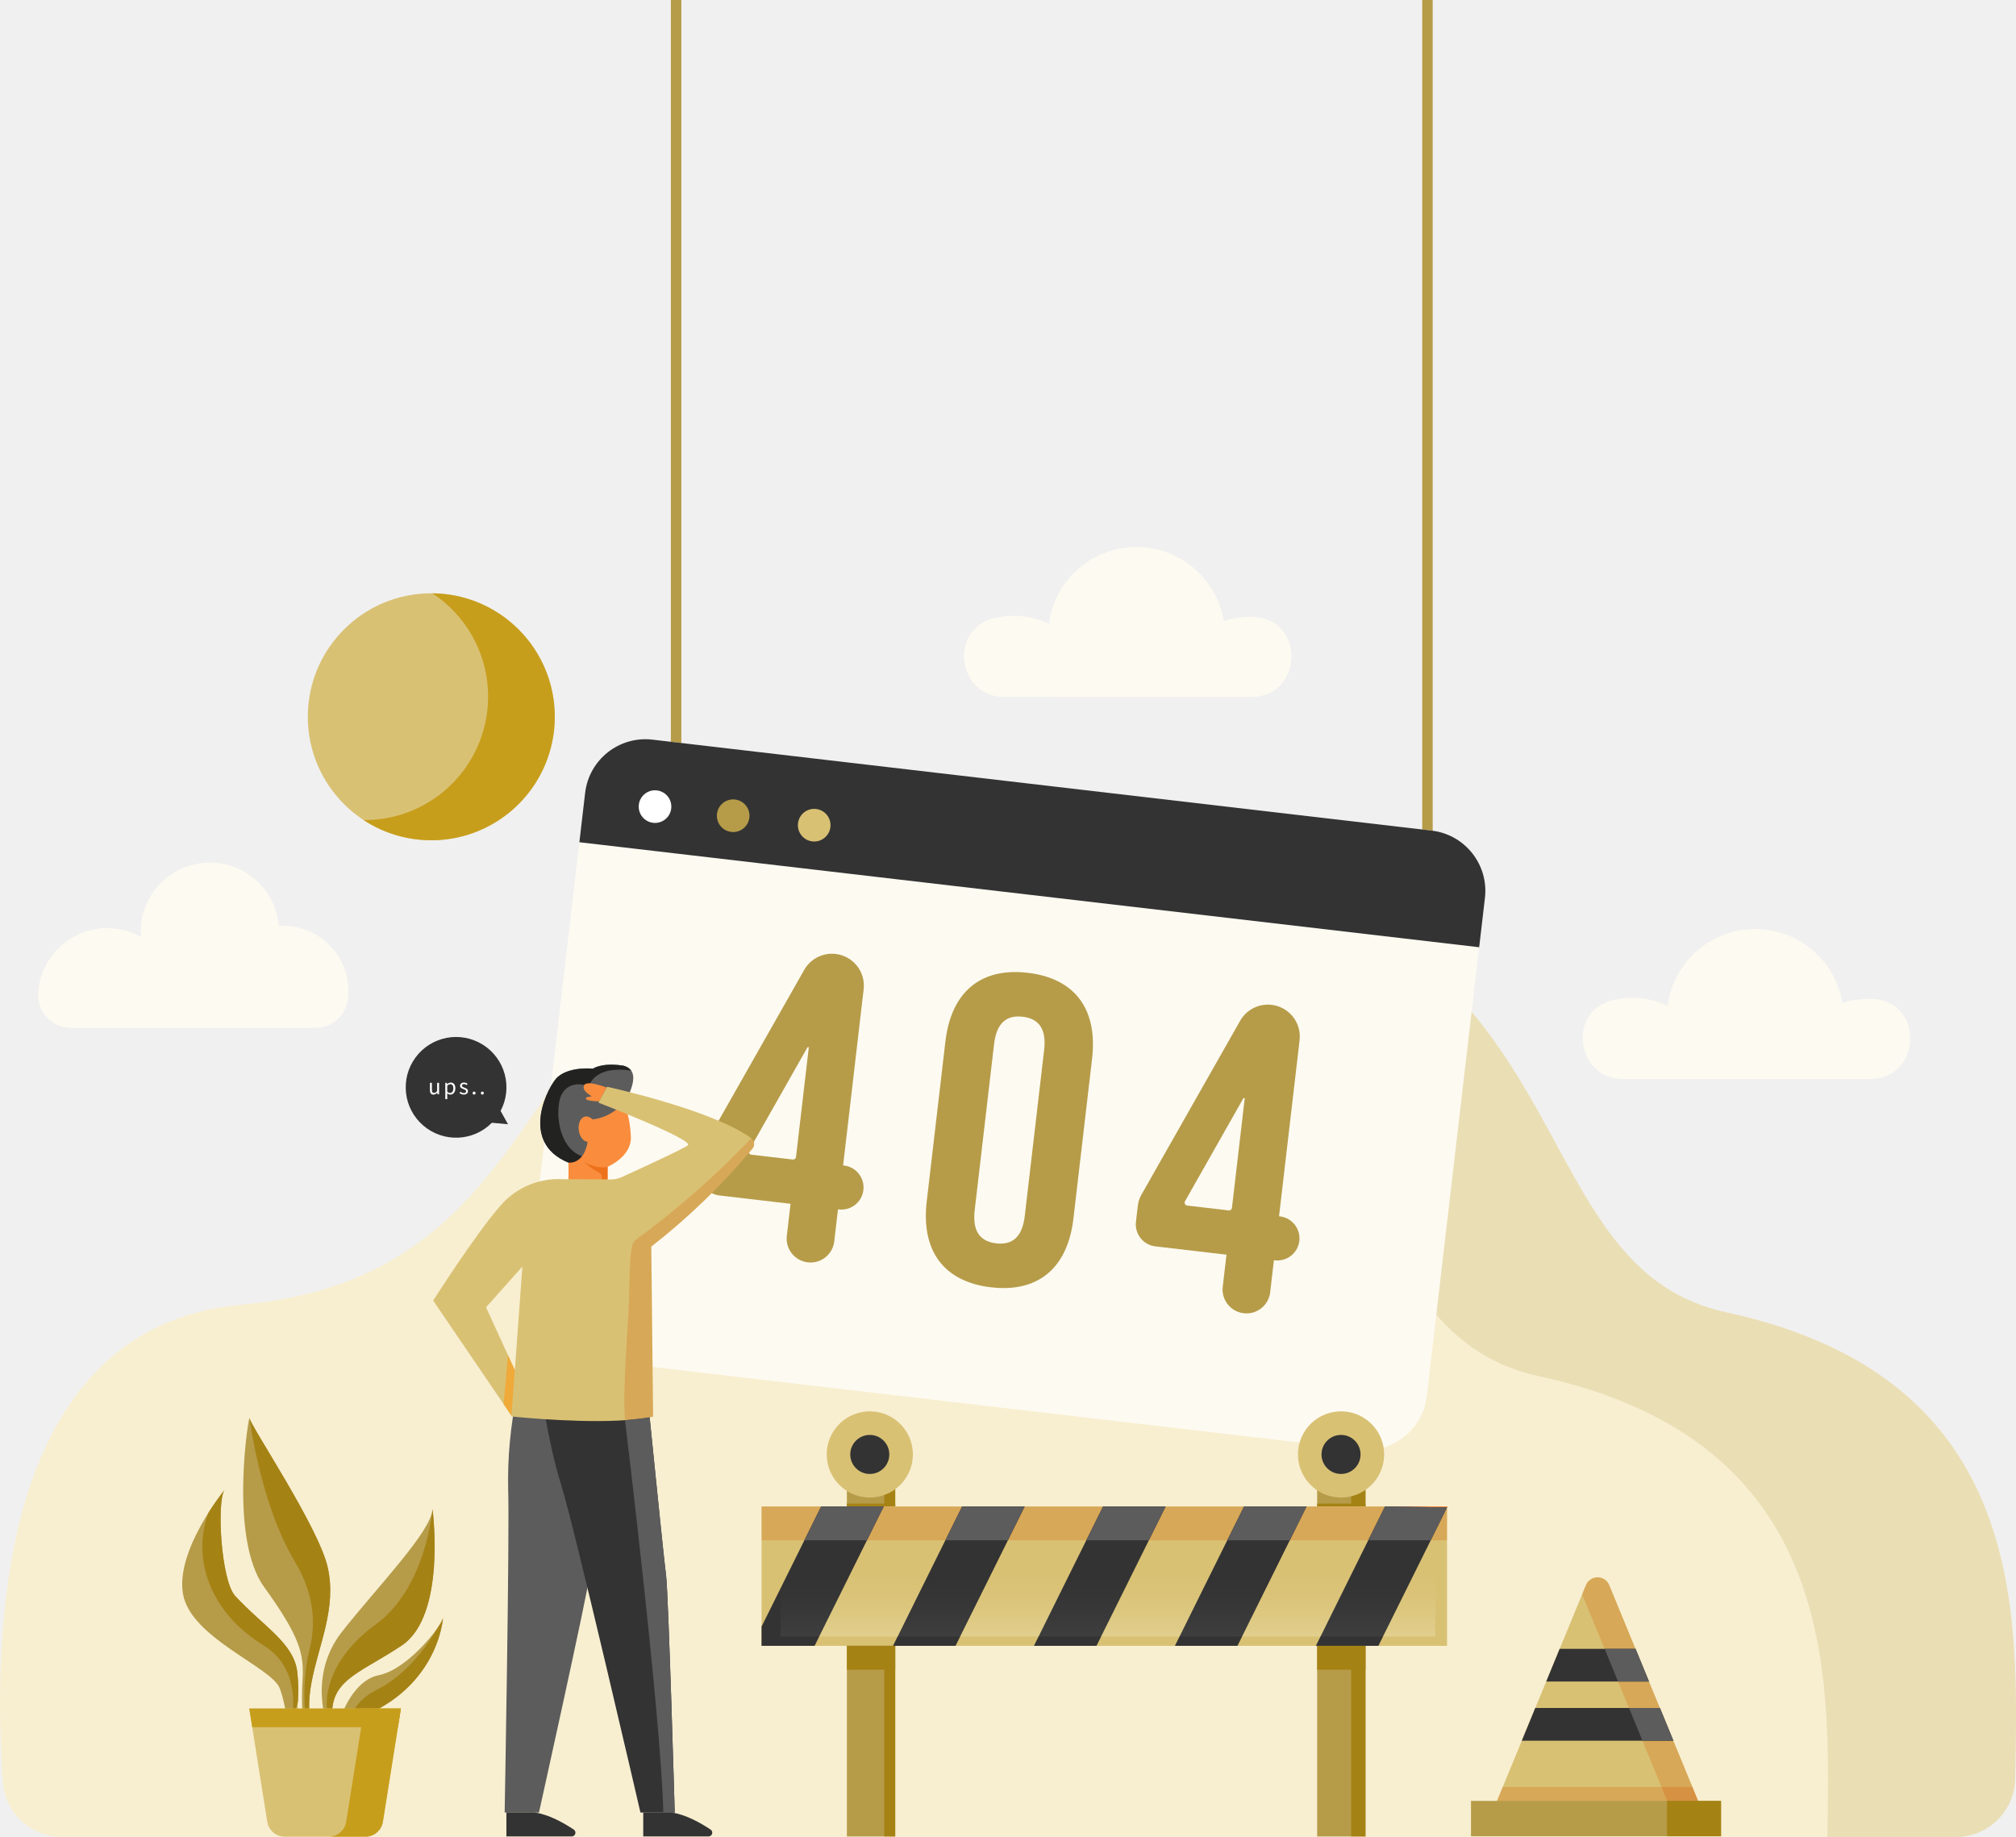
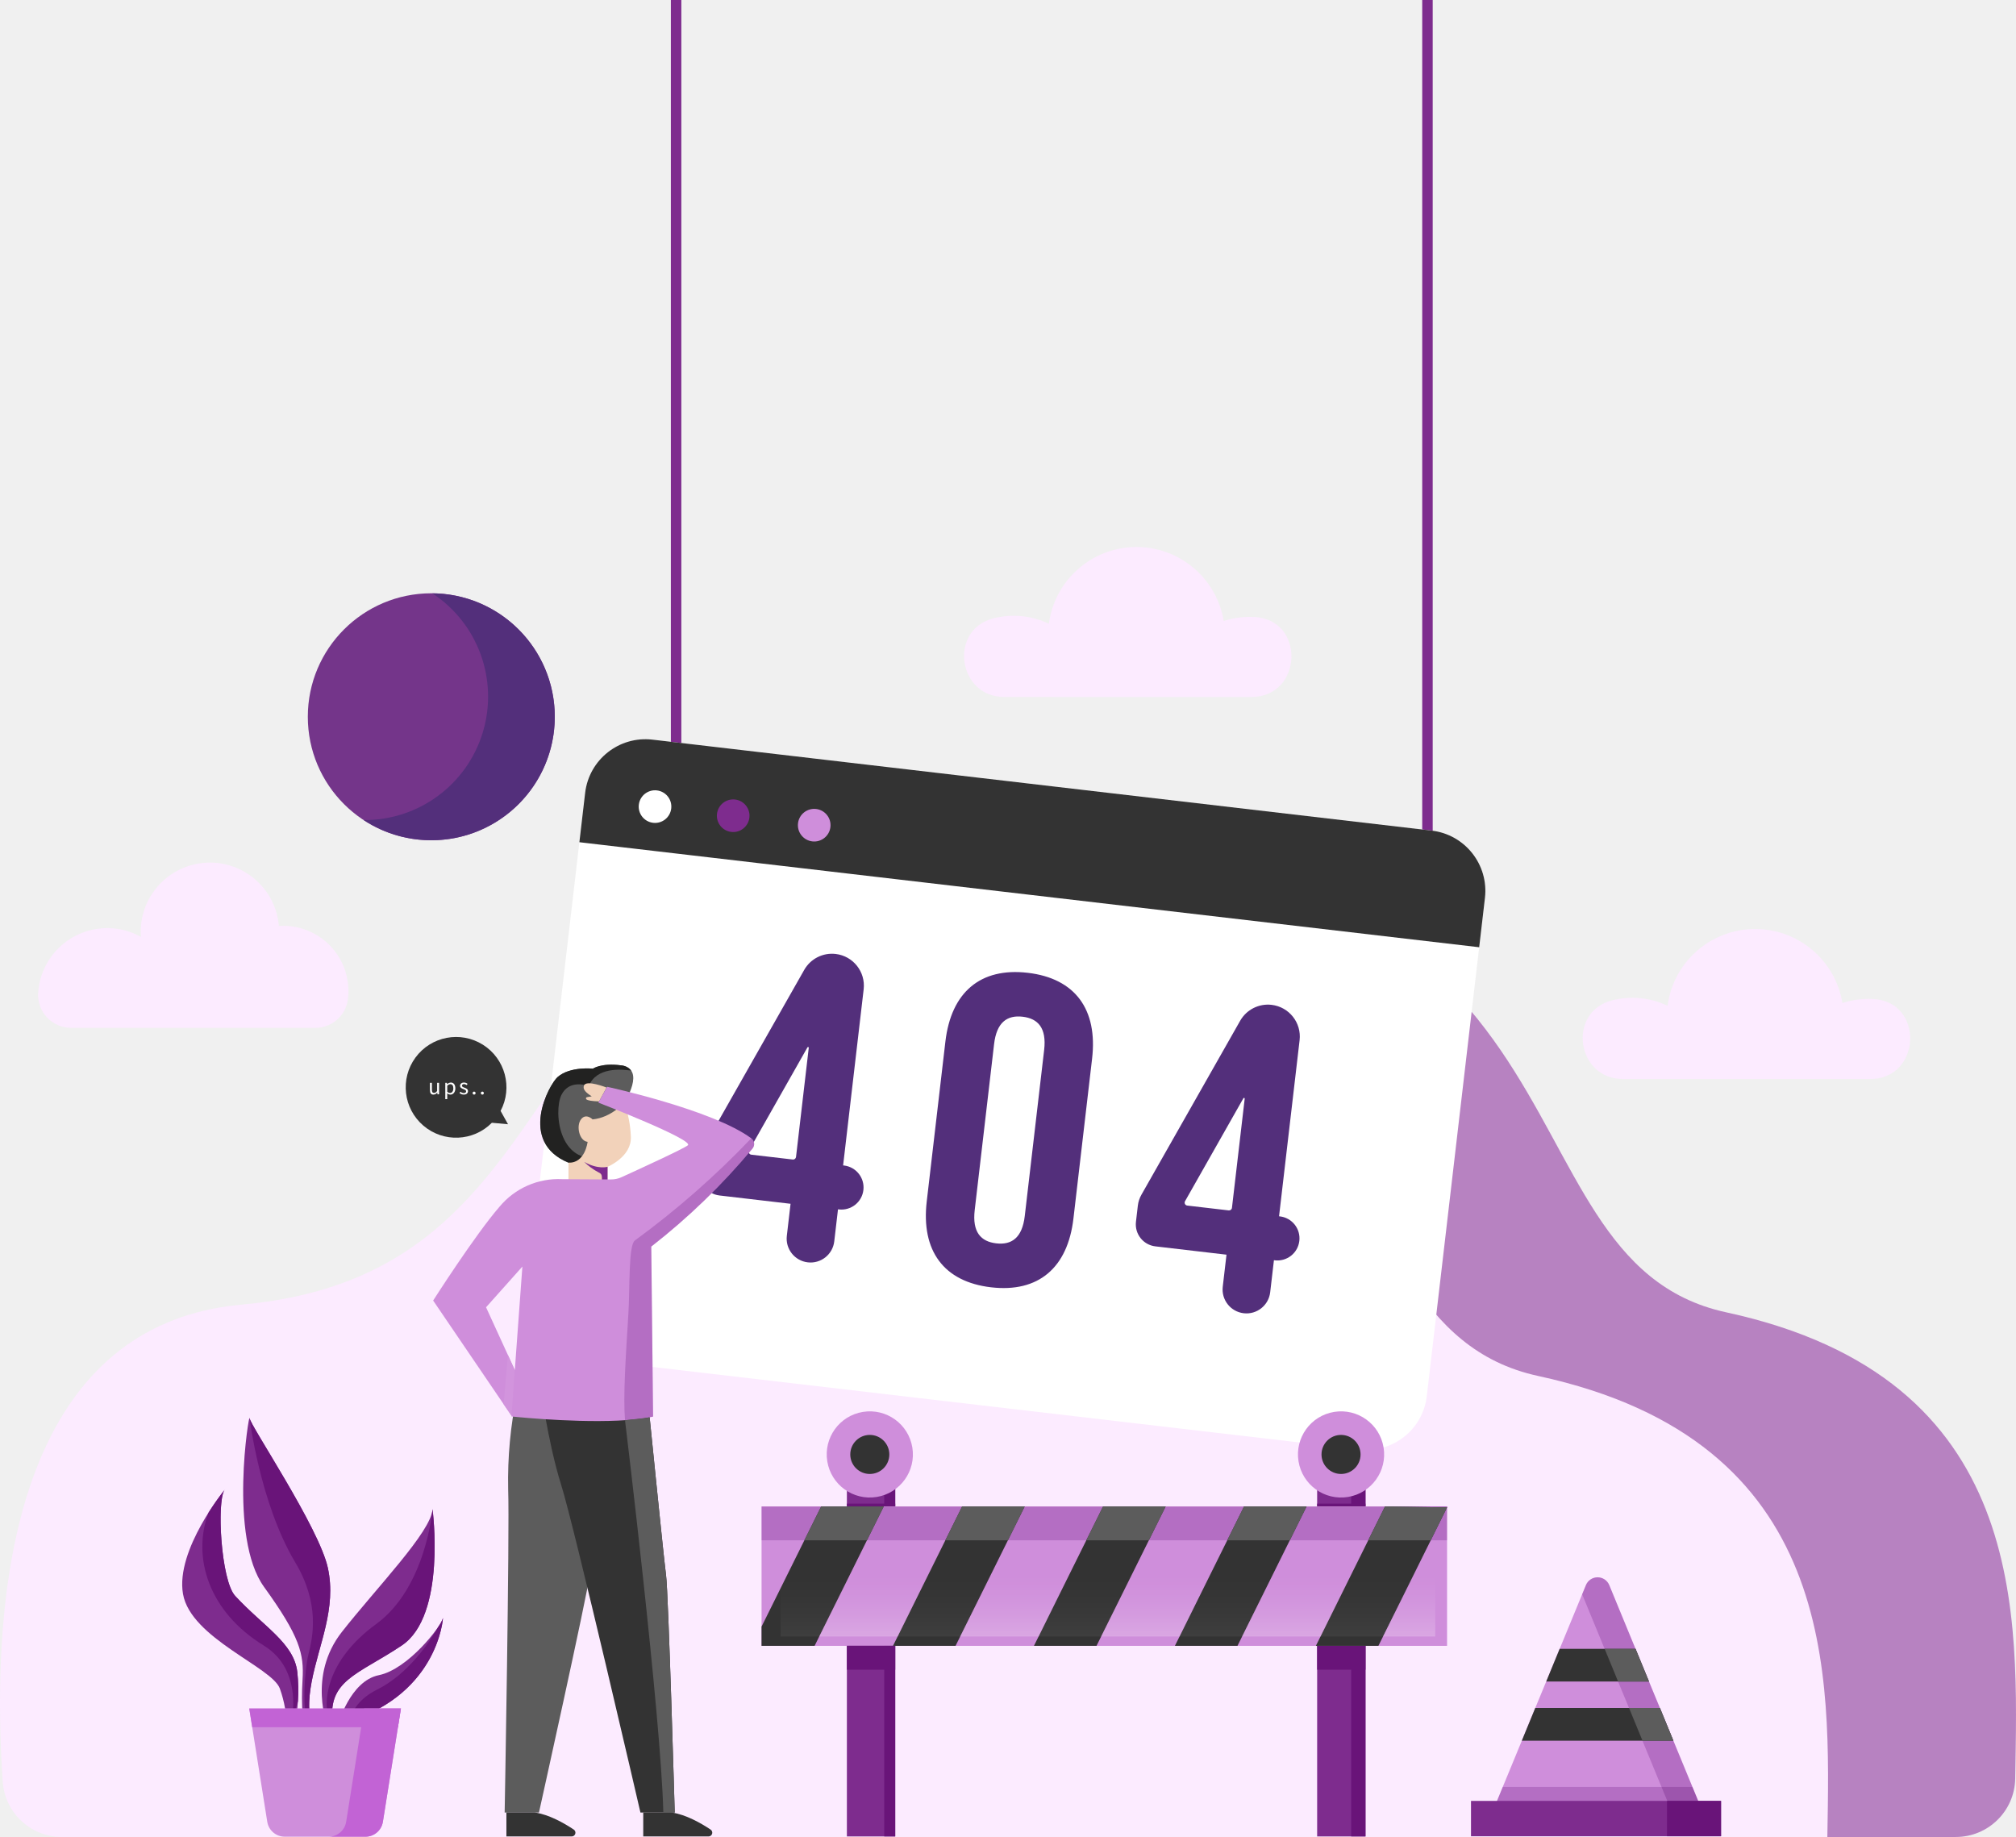
- <svg xmlns="http://www.w3.org/2000/svg" id="_404" data-name="404" width="509.073" height="463.861" viewBox="0 0 509.073 463.861">
+ <svg xmlns="http://www.w3.org/2000/svg" id="Group_27" data-name="Group 27" width="509.073" height="463.861" viewBox="0 0 509.073 463.861">
  <defs>
    <linearGradient id="linear-gradient" x1="0.5" y1="1.719" x2="0.5" y2="0.109" gradientUnits="objectBoundingBox">
      <stop offset="0" stop-color="#fff" />
      <stop offset="0.118" stop-color="#fff" stop-opacity="0.824" />
      <stop offset="0.3" stop-color="#fff" stop-opacity="0.576" />
      <stop offset="0.475" stop-color="#fff" stop-opacity="0.373" />
      <stop offset="0.636" stop-color="#fff" stop-opacity="0.212" />
      <stop offset="0.783" stop-color="#fff" stop-opacity="0.094" />
      <stop offset="0.909" stop-color="#fff" stop-opacity="0.024" />
      <stop offset="1" stop-color="#fff" stop-opacity="0" />
    </linearGradient>
  </defs>
-   <path id="Path_1" data-name="Path 1" d="M527.912,431.407a15,15,0,0,0,15.005-14.76c.627-40.834,3.917-101.065-72.984-117.723C407.7,285.444,444.6,174.851,277,182,156.7,187.127,188.657,288.531,95.116,296.976c-62.244,5.619-62.783,84.342-60.39,120.414A15,15,0,0,0,49.7,431.407Z" transform="translate(-34.043 32.453)" fill="#f8efd1" />
+   <path id="Path_1" data-name="Path 1" d="M527.912,431.407a15,15,0,0,0,15.005-14.76c.627-40.834,3.917-101.065-72.984-117.723C407.7,285.444,444.6,174.851,277,182,156.7,187.127,188.657,288.531,95.116,296.976c-62.244,5.619-62.783,84.342-60.39,120.414A15,15,0,0,0,49.7,431.407Z" transform="translate(-34.043 32.453)" fill="#fcebff" />
  <g id="Group_1" data-name="Group 1" transform="translate(179.233 214.119)">
-     <path id="Path_2" data-name="Path 2" d="M442.768,298.924C380.538,285.444,417.434,174.851,249.837,182c-28.613,1.22-48.6,7.892-63.727,17.458,5.1-.666,10.5-1.137,16.266-1.383,167.6-7.146,130.7,103.447,192.931,116.927,76.08,16.481,73.672,75.608,73.005,116.407h32.434a15,15,0,0,0,15.005-14.76C516.379,375.813,519.668,315.582,442.768,298.924Z" transform="translate(-186.11 -181.666)" fill="#dfcf9e" opacity="0.55" />
+     <path id="Path_2" data-name="Path 2" d="M442.768,298.924C380.538,285.444,417.434,174.851,249.837,182c-28.613,1.22-48.6,7.892-63.727,17.458,5.1-.666,10.5-1.137,16.266-1.383,167.6-7.146,130.7,103.447,192.931,116.927,76.08,16.481,73.672,75.608,73.005,116.407h32.434a15,15,0,0,0,15.005-14.76C516.379,375.813,519.668,315.582,442.768,298.924Z" transform="translate(-186.11 -181.666)" fill="#7e2c8e" opacity="0.55" />
  </g>
-   <g id="Group_5" data-name="Group 5" transform="translate(132.959)">
-     <rect id="Rectangle_2" data-name="Rectangle 2" width="2.646" height="193.06" transform="translate(36.443)" fill="#b69c49" />
-     <rect id="Rectangle_3" data-name="Rectangle 3" width="2.646" height="222.717" transform="translate(226.173)" fill="#b69c49" />
+   <g id="Group_5" data-name="Group 5" transform="translate(132.961)">
+     <rect id="Rectangle_2" data-name="Rectangle 2" width="2.646" height="193.06" transform="translate(36.443)" fill="#7e2c8e" />
+     <rect id="Rectangle_3" data-name="Rectangle 3" width="2.646" height="222.717" transform="translate(226.173)" fill="#7e2c8e" />
    <g id="Group_4" data-name="Group 4" transform="translate(0 186.663)">
-       <path id="Path_3" data-name="Path 3" d="M375.417,181.443,178.646,158.476a15.33,15.33,0,0,0-17,13.449L146.956,297.75a15.329,15.329,0,0,0,13.449,17l196.771,22.968a15.33,15.33,0,0,0,17-13.449l14.686-125.825A15.329,15.329,0,0,0,375.417,181.443Z" transform="translate(-146.851 -158.371)" fill="#fdfaf1" />
+       <path id="Path_3" data-name="Path 3" d="M375.417,181.443,178.646,158.476a15.33,15.33,0,0,0-17,13.449L146.956,297.75a15.329,15.329,0,0,0,13.449,17l196.771,22.968a15.33,15.33,0,0,0,17-13.449l14.686-125.825A15.329,15.329,0,0,0,375.417,181.443Z" transform="translate(-146.851 -158.371)" fill="#fff" />
      <path id="Path_4" data-name="Path 4" d="M385.39,210.9l1.453-12.454a15.329,15.329,0,0,0-13.448-17L176.625,158.476a15.33,15.33,0,0,0-17,13.449l-1.454,12.455Z" transform="translate(-144.83 -158.371)" fill="#333" />
      <g id="Group_2" data-name="Group 2" transform="translate(43.765 54.17)">
-         <path id="Path_5" data-name="Path 5" d="M185.392,252.358l24.942-43.947a8.057,8.057,0,0,1,7.942-4.026h0a8.058,8.058,0,0,1,7.07,8.936l-5.188,44.454.222.026a5.585,5.585,0,0,1,4.9,6.193h0a5.584,5.584,0,0,1-6.193,4.9l-.223-.026-.945,8.1a6.028,6.028,0,0,1-6.686,5.29h0a6.029,6.029,0,0,1-5.29-6.688l.944-8.1-17.957-2.1a5.594,5.594,0,0,1-4.907-6.2l.476-4.08A7.256,7.256,0,0,1,185.392,252.358Zm22.873,3.287,3.218-27.568a.176.176,0,0,0-.329-.107l-14.737,26a.738.738,0,0,0,.556,1.1l10.473,1.222A.737.737,0,0,0,208.264,255.646Z" transform="translate(-183.983 -204.331)" fill="#b69c49" />
-         <path id="Path_6" data-name="Path 6" d="M278.787,263.259l24.944-43.947a8.057,8.057,0,0,1,7.942-4.026h0a8.057,8.057,0,0,1,7.068,8.938l-5.188,44.454.222.026a5.582,5.582,0,0,1,4.9,6.193h0a5.581,5.581,0,0,1-6.193,4.9l-.222-.026-.945,8.1a6.029,6.029,0,0,1-6.688,5.29h0a6.03,6.03,0,0,1-5.29-6.688l.945-8.1-17.957-2.1a5.593,5.593,0,0,1-4.907-6.2l.476-4.079A7.233,7.233,0,0,1,278.787,263.259Zm22.874,3.287,3.218-27.568a.176.176,0,0,0-.329-.107l-14.738,26a.738.738,0,0,0,.556,1.1l10.475,1.222A.738.738,0,0,0,301.661,266.547Z" transform="translate(-167.298 -202.383)" fill="#b69c49" />
-         <path id="Path_7" data-name="Path 7" d="M237.336,225.8c1.45-12.421,8.821-18.755,20.8-17.357s17.691,9.259,16.242,21.68L269.666,270.5c-1.451,12.422-8.822,18.756-20.8,17.358s-17.693-9.259-16.243-21.681Zm7.4,42.569c-.647,5.544,1.546,7.937,5.428,8.39s6.567-1.368,7.214-6.914l4.894-41.922c.647-5.544-1.546-7.937-5.429-8.39s-6.567,1.37-7.214,6.915Z" transform="translate(-175.333 -203.629)" fill="#b69c49" />
+         <path id="Path_5" data-name="Path 5" d="M185.392,252.358l24.942-43.947a8.057,8.057,0,0,1,7.942-4.026h0a8.058,8.058,0,0,1,7.07,8.936l-5.188,44.454.222.026a5.585,5.585,0,0,1,4.9,6.193h0a5.584,5.584,0,0,1-6.193,4.9l-.223-.026-.945,8.1a6.028,6.028,0,0,1-6.686,5.29h0a6.029,6.029,0,0,1-5.29-6.688l.944-8.1-17.957-2.1a5.594,5.594,0,0,1-4.907-6.2l.476-4.08A7.256,7.256,0,0,1,185.392,252.358Zm22.873,3.287,3.218-27.568a.176.176,0,0,0-.329-.107l-14.737,26a.738.738,0,0,0,.556,1.1l10.473,1.222A.737.737,0,0,0,208.264,255.646Z" transform="translate(-183.983 -204.331)" fill="#532f7b" />
+         <path id="Path_6" data-name="Path 6" d="M278.787,263.259l24.944-43.947a8.057,8.057,0,0,1,7.942-4.026h0a8.057,8.057,0,0,1,7.068,8.938l-5.188,44.454.222.026a5.582,5.582,0,0,1,4.9,6.193h0a5.581,5.581,0,0,1-6.193,4.9l-.222-.026-.945,8.1a6.029,6.029,0,0,1-6.688,5.29h0a6.03,6.03,0,0,1-5.29-6.688l.945-8.1-17.957-2.1a5.593,5.593,0,0,1-4.907-6.2l.476-4.079A7.233,7.233,0,0,1,278.787,263.259Zm22.874,3.287,3.218-27.568a.176.176,0,0,0-.329-.107l-14.738,26a.738.738,0,0,0,.556,1.1l10.475,1.222A.738.738,0,0,0,301.661,266.547Z" transform="translate(-167.298 -202.383)" fill="#532f7b" />
+         <path id="Path_7" data-name="Path 7" d="M237.336,225.8c1.45-12.421,8.821-18.755,20.8-17.357s17.691,9.259,16.242,21.68L269.666,270.5c-1.451,12.422-8.822,18.756-20.8,17.358s-17.693-9.259-16.243-21.681Zm7.4,42.569c-.647,5.544,1.546,7.937,5.428,8.39s6.567-1.368,7.214-6.914l4.894-41.922c.647-5.544-1.546-7.937-5.429-8.39s-6.567,1.37-7.214,6.915Z" transform="translate(-175.333 -203.629)" fill="#532f7b" />
      </g>
      <g id="Group_3" data-name="Group 3" transform="translate(28.323 12.896)">
        <path id="Path_8" data-name="Path 8" d="M179.093,173.909a4.119,4.119,0,1,1-3.615-4.568A4.12,4.12,0,0,1,179.093,173.909Z" transform="translate(-170.881 -169.312)" fill="#fff" />
-         <path id="Path_9" data-name="Path 9" d="M195.839,175.864a4.119,4.119,0,1,1-3.614-4.57A4.12,4.12,0,0,1,195.839,175.864Z" transform="translate(-167.89 -168.963)" fill="#b69c49" />
-         <path id="Path_10" data-name="Path 10" d="M213.2,177.89a4.12,4.12,0,1,1-3.615-4.57A4.12,4.12,0,0,1,213.2,177.89Z" transform="translate(-164.789 -168.601)" fill="#d9c174" />
+         <path id="Path_9" data-name="Path 9" d="M195.839,175.864a4.119,4.119,0,1,1-3.614-4.57A4.12,4.12,0,0,1,195.839,175.864Z" transform="translate(-167.89 -168.963)" fill="#7e2c8e" />
+         <path id="Path_10" data-name="Path 10" d="M213.2,177.89a4.12,4.12,0,1,1-3.615-4.57A4.12,4.12,0,0,1,213.2,177.89Z" transform="translate(-164.789 -168.601)" fill="#cf8edb" />
      </g>
    </g>
  </g>
  <g id="Group_10" data-name="Group 10" transform="translate(102.469 261.871)">
    <path id="Path_11" data-name="Path 11" d="M145.263,299.192a105.872,105.872,0,0,0-2.215,23.832c.4,10.787-.886,81.693-.886,81.693h8.661s12.329-55.534,12.789-59.92,6.663-48.242,6.663-48.242Z" transform="translate(-117.197 -208.894)" fill="#5c5c5c" />
    <path id="Path_12" data-name="Path 12" d="M149.679,296.048s1.994,15.15,5.383,25.915,20.045,82.844,20.045,82.844h8.661s-1.595-55.534-2.193-59.92-4.983-48.242-4.983-48.242Z" transform="translate(-115.854 -208.984)" fill="#333" />
    <path id="Path_13" data-name="Path 13" d="M171.853,388.311v6.044H188.34a.946.946,0,0,0,.522-1.734c-2.41-1.605-6.273-3.818-9.862-4.31Z" transform="translate(-111.893 -192.502)" fill="#333" />
    <path id="Path_14" data-name="Path 14" d="M142.537,388.311v6.044h16.486a.946.946,0,0,0,.523-1.734c-2.411-1.605-6.273-3.818-9.863-4.31Z" transform="translate(-117.13 -192.502)" fill="#333" />
    <g id="Group_6" data-name="Group 6" transform="translate(33.949 6.977)">
      <path id="Path_15" data-name="Path 15" d="M170.988,237.712s5.67-8.61-.839-9.45c-5-.645-7.055.844-7.055.844s-5.755-.634-8.906,2.1c-2.158,1.872-10.081,16.381,2.73,21.632S167,244.642,167,244.642Z" transform="translate(-149.784 -228.1)" fill="#5c5c5c" />
      <path id="Path_16" data-name="Path 16" d="M170.149,228.262c-5-.645-7.055.844-7.055.844s-5.755-.634-8.906,2.1c-2.158,1.872-10.081,16.381,2.73,21.632,6.022,2.468,8.609.805,9.661-1.649-12.155,3.418-13.473-11.23-11.468-15.4,2.036-4.236,6.923-2.281,6.923-2.281,1.912-4.811,8.141-4.289,10.709-3.915A3.514,3.514,0,0,0,170.149,228.262Z" transform="translate(-149.784 -228.1)" fill="#222221" />
-       <path id="Path_17" data-name="Path 17" d="M161.926,240.456s-1.68-1.681-2.94,0-.42,5.46,1.68,5.669c0,0-.629,5.461-4.83,5.251v4.41h9.871v-3.36s6.09-2.52,5.88-7.561a27.834,27.834,0,0,0-1.681-8.61S166.546,240.035,161.926,240.456Z" transform="translate(-148.703 -226.643)" fill="#f98d3d" />
-       <path id="Path_18" data-name="Path 18" d="M162.835,251.574c.977.407.806,1.023.85,1.948h1.42v-3.36s-2.393.76-5.9-1.236A15.505,15.505,0,0,0,162.835,251.574Z" transform="translate(-148.101 -224.379)" fill="#ed701b" />
+       <path id="Path_17" data-name="Path 17" d="M161.926,240.456s-1.68-1.681-2.94,0-.42,5.46,1.68,5.669c0,0-.629,5.461-4.83,5.251v4.41h9.871v-3.36s6.09-2.52,5.88-7.561a27.834,27.834,0,0,0-1.681-8.61S166.546,240.035,161.926,240.456Z" transform="translate(-148.703 -226.643)" fill="#f2d2ba" />
+       <path id="Path_18" data-name="Path 18" d="M162.835,251.574c.977.407.806,1.023.85,1.948h1.42v-3.36s-2.393.76-5.9-1.236A15.505,15.505,0,0,0,162.835,251.574Z" transform="translate(-148.101 -224.379)" fill="#7e2c8e" />
    </g>
-     <path id="Path_19" data-name="Path 19" d="M164.878,233.162s-5.116-2.038-5.714-.509c-.391,1,.6,1.862,1.97,2.733l-1.2.2a.317.317,0,0,0-.153.556c.336.271,1.264.454,3.2.521Z" transform="translate(-114.175 -220.411)" fill="#f98d3d" />
+     <path id="Path_19" data-name="Path 19" d="M164.878,233.162s-5.116-2.038-5.714-.509c-.391,1,.6,1.862,1.97,2.733l-1.2.2a.317.317,0,0,0-.153.556c.336.271,1.264.454,3.2.521Z" transform="translate(-114.175 -220.411)" fill="#f2d2ba" />
    <g id="Group_7" data-name="Group 7" transform="translate(6.909 12.556)">
      <path id="Path_20" data-name="Path 20" d="M138.178,281.6l6.856,22.091-.122-1.115.122,1.115,2.314-32.169Z" transform="translate(-124.818 -225.921)" fill="none" />
-       <path id="Path_21" data-name="Path 21" d="M207.17,245.843c-9.756-7.23-36.4-13.01-36.4-13.01l-2.2,4s24.189,9.374,22.592,10.77c-.937.825-12.758,6.241-16.759,8.063a6.358,6.358,0,0,1-2.751.565l-12.247-.07A19.328,19.328,0,0,0,143.62,263.1c-6.214,7.151-16.777,23.711-16.777,23.711l17.793,26.168,1.971,2.89.017-.034-.017.243s.633.07,1.753.173c5.72.53,24.05,1.979,33.754-.078l.269-.061-.46-42.927a166.388,166.388,0,0,0,25.534-24.71A1.793,1.793,0,0,0,207.17,245.843Zm-59.7,58.542-1.736-3.793L140.2,288.511l9.175-10.277-1.649,22.549Z" transform="translate(-126.843 -232.833)" fill="#d9c174" />
+       <path id="Path_21" data-name="Path 21" d="M207.17,245.843c-9.756-7.23-36.4-13.01-36.4-13.01l-2.2,4s24.189,9.374,22.592,10.77c-.937.825-12.758,6.241-16.759,8.063a6.358,6.358,0,0,1-2.751.565l-12.247-.07A19.328,19.328,0,0,0,143.62,263.1c-6.214,7.151-16.777,23.711-16.777,23.711l17.793,26.168,1.971,2.89.017-.034-.017.243s.633.07,1.753.173c5.72.53,24.05,1.979,33.754-.078l.269-.061-.46-42.927a166.388,166.388,0,0,0,25.534-24.71A1.793,1.793,0,0,0,207.17,245.843Zm-59.7,58.542-1.736-3.793L140.2,288.511l9.175-10.277-1.649,22.549Z" transform="translate(-126.843 -232.833)" fill="#cf8edb" />
    </g>
-     <path id="Path_22" data-name="Path 22" d="M143.033,290.322l1.736,3.793-.842,11.448-.017.035-1.97-2.89Z" transform="translate(-117.237 -210.007)" fill="#efaa3a" />
-     <path id="Path_23" data-name="Path 23" d="M170.465,269.668c-1.648,1.2-1.23,11.814-1.637,18.452-.681,11.116-1.345,20.735-.856,26.936a49.452,49.452,0,0,0,6.823-.856l.269-.061-.46-42.927a166.388,166.388,0,0,0,25.534-24.71,1.793,1.793,0,0,0-.286-2.63A218.537,218.537,0,0,1,170.465,269.668Z" transform="translate(-112.616 -218.305)" fill="#f98d2b" opacity="0.29" style="mix-blend-mode: multiply;isolation: isolate" />
+     <path id="Path_22" data-name="Path 22" d="M143.033,290.322l1.736,3.793-.842,11.448-.017.035-1.97-2.89Z" transform="translate(-117.237 -210.007)" fill="#d294dd" />
+     <path id="Path_23" data-name="Path 23" d="M170.465,269.668c-1.648,1.2-1.23,11.814-1.637,18.452-.681,11.116-1.345,20.735-.856,26.936a49.452,49.452,0,0,0,6.823-.856l.269-.061-.46-42.927a166.388,166.388,0,0,0,25.534-24.71,1.793,1.793,0,0,0-.286-2.63A218.537,218.537,0,0,1,170.465,269.668Z" transform="translate(-112.616 -218.305)" fill="#8d399d" opacity="0.29" style="mix-blend-mode: multiply;isolation: isolate" />
    <path id="Path_24" data-name="Path 24" d="M178.311,343.523c-.431-3.165-2.835-26.878-4.139-39.838l-6.224.685s9.08,74.647,9.677,99.073H180.5S178.91,347.909,178.311,343.523Z" transform="translate(-112.591 -207.62)" fill="#5c5c5c" />
    <g id="Group_9" data-name="Group 9">
      <path id="Path_25" data-name="Path 25" d="M146.793,244.194l-1.875-3.364a12.717,12.717,0,1,0-2.2,2.994Z" transform="translate(-120.981 -222.18)" fill="#333" />
      <g id="Group_8" data-name="Group 8" transform="translate(6.097 11.488)">
        <path id="Path_26" data-name="Path 26" d="M126.154,231.988h.494v1.771c0,.542.161.774.543.774.3,0,.507-.148.781-.488v-2.058h.489v2.9h-.405l-.041-.454H128a1.221,1.221,0,0,1-.954.526c-.615,0-.889-.395-.889-1.133Z" transform="translate(-126.154 -231.916)" fill="#fff" />
        <path id="Path_27" data-name="Path 27" d="M129.936,235.141v.978h-.49V232h.407l.041.334h.018a1.5,1.5,0,0,1,.925-.405c.745,0,1.144.579,1.144,1.479,0,.984-.591,1.563-1.253,1.563a1.341,1.341,0,0,1-.805-.335Zm.71-.583c.477,0,.829-.436.829-1.152,0-.638-.215-1.068-.763-1.068a1.218,1.218,0,0,0-.776.394v1.522A1.146,1.146,0,0,0,130.646,234.558Z" transform="translate(-125.566 -231.927)" fill="#fff" />
        <path id="Path_28" data-name="Path 28" d="M132.731,234.241a1.3,1.3,0,0,0,.852.347c.382,0,.573-.2.573-.454,0-.3-.345-.429-.662-.548-.411-.15-.864-.347-.864-.834,0-.467.37-.824,1-.824a1.453,1.453,0,0,1,.9.328l-.232.31a1.079,1.079,0,0,0-.662-.256c-.364,0-.53.2-.53.417,0,.269.316.376.644.5.417.156.883.329.883.877,0,.47-.376.865-1.062.865a1.742,1.742,0,0,1-1.08-.4Z" transform="translate(-125.023 -231.927)" fill="#fff" />
        <path id="Path_29" data-name="Path 29" d="M135.656,233.87a.376.376,0,1,1-.357.382A.361.361,0,0,1,135.656,233.87Z" transform="translate(-124.52 -231.58)" fill="#fff" />
        <path id="Path_30" data-name="Path 30" d="M137.421,233.87a.376.376,0,1,1-.357.382A.361.361,0,0,1,137.421,233.87Z" transform="translate(-124.205 -231.58)" fill="#fff" />
      </g>
    </g>
  </g>
-   <g id="Group_17" data-name="Group 17" transform="translate(46.006 358.011)">
+   <g id="Group_17" data-name="Group 17" transform="translate(46.007 358.011)">
    <g id="Group_16" data-name="Group 16">
      <g id="Group_11" data-name="Group 11" transform="translate(15.395)">
-         <path id="Path_31" data-name="Path 31" d="M104.3,382.419s-2.67-2.494-.878-11.951,6.336-18.54,4.108-28.8-19.713-36.13-19.772-37.851-5.393,30.1,3.648,42.63,10.129,16.882,9.727,23.473.093,11.9,1.084,13.432Z" transform="translate(-86.139 -303.749)" fill="#b69c49" />
-         <path id="Path_32" data-name="Path 32" d="M102.4,363.386c-1.051,4.218-1.685,14.8-.006,17.33.157.236.383.1.662-.335-.512-1.749-.847-4.814.12-9.924,1.792-9.457,6.336-18.54,4.108-28.8s-19.713-36.13-19.772-37.851c0,0,2.634,21.554,11.507,36.391C105.369,350.817,103.449,359.167,102.4,363.386Z" transform="translate(-85.894 -303.739)" fill="#a58214" />
+         <path id="Path_31" data-name="Path 31" d="M104.3,382.419s-2.67-2.494-.878-11.951,6.336-18.54,4.108-28.8-19.713-36.13-19.772-37.851-5.393,30.1,3.648,42.63,10.129,16.882,9.727,23.473.093,11.9,1.084,13.432Z" transform="translate(-86.139 -303.749)" fill="#7e2c8e" />
+         <path id="Path_32" data-name="Path 32" d="M102.4,363.386c-1.051,4.218-1.685,14.8-.006,17.33.157.236.383.1.662-.335-.512-1.749-.847-4.814.12-9.924,1.792-9.457,6.336-18.54,4.108-28.8s-19.713-36.13-19.772-37.851c0,0,2.634,21.554,11.507,36.391C105.369,350.817,103.449,359.167,102.4,363.386Z" transform="translate(-85.894 -303.739)" fill="#691479" />
      </g>
      <g id="Group_12" data-name="Group 12" transform="translate(35.237 23.078)">
-         <path id="Path_33" data-name="Path 33" d="M104.478,378.263s-5.137-12.824,3.569-23.926,22.625-25.36,22.9-31.008c0,0,3.578,26.815-7.752,34.406s-19.276,8.8-17.312,20.48Z" transform="translate(-102.973 -323.329)" fill="#b69c49" />
-         <path id="Path_34" data-name="Path 34" d="M116.517,352.344c-12.633,9.2-13.666,19.788-11.705,24.7a1.247,1.247,0,0,0,.822.74c-1.694-11.273,6.187-12.555,17.374-20.05,11.33-7.59,7.752-34.406,7.752-34.406S129.151,343.149,116.517,352.344Z" transform="translate(-102.783 -323.329)" fill="#a58214" />
+         <path id="Path_33" data-name="Path 33" d="M104.478,378.263s-5.137-12.824,3.569-23.926,22.625-25.36,22.9-31.008c0,0,3.578,26.815-7.752,34.406s-19.276,8.8-17.312,20.48Z" transform="translate(-102.973 -323.329)" fill="#7e2c8e" />
+         <path id="Path_34" data-name="Path 34" d="M116.517,352.344c-12.633,9.2-13.666,19.788-11.705,24.7a1.247,1.247,0,0,0,.822.74c-1.694-11.273,6.187-12.555,17.374-20.05,11.33-7.59,7.752-34.406,7.752-34.406S129.151,343.149,116.517,352.344Z" transform="translate(-102.783 -323.329)" fill="#691479" />
      </g>
      <g id="Group_14" data-name="Group 14" transform="translate(0 17.973)">
-         <path id="Path_35" data-name="Path 35" d="M101.372,379.326a44.831,44.831,0,0,0,.771-14.121c-.877-7.331-8.535-11.455-15.689-19.2-3.682-3.984-4.771-25.051-2.488-27.009,0,0-12.633,15.309-10.684,26.518s22.557,18.494,24.464,23.91a30.063,30.063,0,0,1,1.75,9.963Z" transform="translate(-73.077 -318.998)" fill="#b69c49" />
+         <path id="Path_35" data-name="Path 35" d="M101.372,379.326a44.831,44.831,0,0,0,.771-14.121c-.877-7.331-8.535-11.455-15.689-19.2-3.682-3.984-4.771-25.051-2.488-27.009,0,0-12.633,15.309-10.684,26.518s22.557,18.494,24.464,23.91a30.063,30.063,0,0,1,1.75,9.963Z" transform="translate(-73.077 -318.998)" fill="#7e2c8e" />
        <g id="Group_13" data-name="Group 13" transform="translate(5.089)">
-           <path id="Path_36" data-name="Path 36" d="M78.924,324.98c-4.175,11.307.1,25,13.975,33.506,10.211,6.261,6.959,19.281,6.959,19.281l1.668-5.137a40.783,40.783,0,0,0-.154-7.47c-.877-7.331-8.535-11.455-15.689-19.2-3.551-3.842-4.689-23.57-2.718-26.723A67.711,67.711,0,0,0,78.924,324.98Z" transform="translate(-77.394 -318.955)" fill="#a58214" />
-           <path id="Path_37" data-name="Path 37" d="M82.12,319.283c.144-.18.23-.285.23-.285A1.271,1.271,0,0,0,82.12,319.283Z" transform="translate(-76.55 -318.998)" fill="#a58214" />
+           <path id="Path_36" data-name="Path 36" d="M78.924,324.98c-4.175,11.307.1,25,13.975,33.506,10.211,6.261,6.959,19.281,6.959,19.281l1.668-5.137a40.783,40.783,0,0,0-.154-7.47c-.877-7.331-8.535-11.455-15.689-19.2-3.551-3.842-4.689-23.57-2.718-26.723A67.711,67.711,0,0,0,78.924,324.98Z" transform="translate(-77.394 -318.955)" fill="#691479" />
+           <path id="Path_37" data-name="Path 37" d="M82.12,319.283c.144-.18.23-.285.23-.285A1.271,1.271,0,0,0,82.12,319.283Z" transform="translate(-76.55 -318.998)" fill="#691479" />
        </g>
      </g>
      <g id="Group_15" data-name="Group 15" transform="translate(39.386 50.566)">
-         <path id="Path_38" data-name="Path 38" d="M106.493,373.537s2.961-10.986,10.284-12.464,15.731-12.3,16.186-14.422C132.963,346.651,131.728,367.058,106.493,373.537Z" transform="translate(-106.493 -346.651)" fill="#b69c49" />
-         <path id="Path_39" data-name="Path 39" d="M115.926,364.7c-4.487,2.243-6.353,5.26-7.015,8,22.467-7.225,23.62-26.054,23.62-26.054a8.129,8.129,0,0,1-1.142,2.146C129.186,352.657,123.851,360.742,115.926,364.7Z" transform="translate(-106.061 -346.651)" fill="#a58214" />
+         <path id="Path_38" data-name="Path 38" d="M106.493,373.537s2.961-10.986,10.284-12.464,15.731-12.3,16.186-14.422C132.963,346.651,131.728,367.058,106.493,373.537Z" transform="translate(-106.493 -346.651)" fill="#7e2c8e" />
+         <path id="Path_39" data-name="Path 39" d="M115.926,364.7c-4.487,2.243-6.353,5.26-7.015,8,22.467-7.225,23.62-26.054,23.62-26.054a8.129,8.129,0,0,1-1.142,2.146C129.186,352.657,123.851,360.742,115.926,364.7Z" transform="translate(-106.061 -346.651)" fill="#691479" />
      </g>
    </g>
-     <path id="Path_40" data-name="Path 40" d="M125.742,366.03h-38.3l4.548,28.606A4.469,4.469,0,0,0,96.4,398.4h20.378a4.468,4.468,0,0,0,4.413-3.767Z" transform="translate(-70.51 -292.623)" fill="#d9c174" />
-     <path id="Path_41" data-name="Path 41" d="M124.99,370.763l.753-4.733h-38.3l.752,4.733Z" transform="translate(-70.51 -292.623)" fill="#c79e1c" />
-     <path id="Path_42" data-name="Path 42" d="M113.423,366.03l-4.548,28.606a4.469,4.469,0,0,1-4.413,3.767h9.278a4.468,4.468,0,0,0,4.413-3.767L122.7,366.03Z" transform="translate(-67.47 -292.623)" fill="#c79e1c" />
+     <path id="Path_40" data-name="Path 40" d="M125.742,366.03h-38.3l4.548,28.606A4.469,4.469,0,0,0,96.4,398.4h20.378a4.468,4.468,0,0,0,4.413-3.767Z" transform="translate(-70.51 -292.623)" fill="#cf8edb" />
+     <path id="Path_41" data-name="Path 41" d="M124.99,370.763l.753-4.733h-38.3l.752,4.733Z" transform="translate(-70.51 -292.623)" fill="#c263d5" />
+     <path id="Path_42" data-name="Path 42" d="M113.423,366.03l-4.548,28.606a4.469,4.469,0,0,1-4.413,3.767h9.278a4.468,4.468,0,0,0,4.413-3.767L122.7,366.03Z" transform="translate(-67.47 -292.623)" fill="#c263d5" />
  </g>
-   <g id="Group_22" data-name="Group 22" transform="translate(192.305 354.781)">
-     <rect id="Rectangle_4" data-name="Rectangle 4" width="173.099" height="35.195" transform="translate(0 25.623)" fill="#d9c174" />
-     <rect id="Rectangle_5" data-name="Rectangle 5" width="173.099" height="8.543" transform="translate(0 25.623)" fill="#f98d2b" opacity="0.29" style="mix-blend-mode: multiply;isolation: isolate" />
-     <path id="Path_43" data-name="Path 43" d="M210.615,322.747h15.8l-4.235,8.546H206.372Z" transform="translate(-195.564 -297.125)" fill="#f77e2d" />
-     <path id="Path_44" data-name="Path 44" d="M240.813,322.747h15.8l-4.235,8.546h-15.8Z" transform="translate(-190.168 -297.125)" fill="#f77e2d" />
-     <path id="Path_45" data-name="Path 45" d="M271.012,322.747h15.8l-4.234,8.546h-15.8Z" transform="translate(-184.773 -297.125)" fill="#f77e2d" />
-     <path id="Path_46" data-name="Path 46" d="M301.212,322.747H317l-4.235,8.546h-15.79Z" transform="translate(-179.378 -297.125)" fill="#f77e2d" />
-     <path id="Path_47" data-name="Path 47" d="M347.082,322.747v.238l-4.124,8.308H327.176l4.235-8.546Z" transform="translate(-173.983 -297.125)" fill="#f77e2d" />
-     <rect id="Rectangle_6" data-name="Rectangle 6" width="12.203" height="48.123" transform="translate(21.547 60.82)" fill="#b69c49" />
-     <rect id="Rectangle_7" data-name="Rectangle 7" width="2.772" height="48.123" transform="translate(30.978 60.82)" fill="#a58214" />
-     <rect id="Rectangle_8" data-name="Rectangle 8" width="12.203" height="48.123" transform="translate(140.297 60.82)" fill="#b69c49" />
-     <rect id="Rectangle_9" data-name="Rectangle 9" width="3.608" height="48.123" transform="translate(148.892 60.82)" fill="#a58214" />
-     <rect id="Rectangle_10" data-name="Rectangle 10" width="12.203" height="6.06" transform="translate(21.547 60.783)" fill="#a58214" />
-     <rect id="Rectangle_11" data-name="Rectangle 11" width="12.203" height="6.06" transform="translate(140.297 60.783)" fill="#a58214" />
-     <rect id="Rectangle_12" data-name="Rectangle 12" width="12.203" height="5.465" transform="translate(21.547 20.123)" fill="#b69c49" />
-     <rect id="Rectangle_13" data-name="Rectangle 13" width="2.772" height="5.465" transform="translate(30.978 20.123)" fill="#a58214" />
-     <rect id="Rectangle_14" data-name="Rectangle 14" width="12.203" height="5.465" transform="translate(140.297 20.123)" fill="#b69c49" />
-     <rect id="Rectangle_15" data-name="Rectangle 15" width="3.608" height="5.465" transform="translate(148.892 20.123)" fill="#a58214" />
-     <rect id="Rectangle_16" data-name="Rectangle 16" width="12.203" height="0.688" transform="translate(21.547 24.904)" fill="#a58214" />
-     <rect id="Rectangle_17" data-name="Rectangle 17" width="12.203" height="0.688" transform="translate(140.297 24.904)" fill="#a58214" />
+   <g id="Group_22" data-name="Group 22" transform="translate(192.307 354.781)">
+     <rect id="Rectangle_4" data-name="Rectangle 4" width="173.099" height="35.195" transform="translate(0 25.623)" fill="#cf8edb" />
+     <rect id="Rectangle_5" data-name="Rectangle 5" width="173.099" height="8.543" transform="translate(0 25.623)" fill="#8d399d" opacity="0.29" style="mix-blend-mode: multiply;isolation: isolate" />
+     <path id="Path_43" data-name="Path 43" d="M210.615,322.747h15.8l-4.235,8.546H206.372Z" transform="translate(-195.564 -297.125)" fill="#b066be" />
+     <path id="Path_44" data-name="Path 44" d="M240.813,322.747h15.8l-4.235,8.546h-15.8Z" transform="translate(-190.168 -297.125)" fill="#b066be" />
+     <path id="Path_45" data-name="Path 45" d="M271.012,322.747h15.8l-4.234,8.546h-15.8Z" transform="translate(-184.773 -297.125)" fill="#b066be" />
+     <path id="Path_46" data-name="Path 46" d="M301.212,322.747H317l-4.235,8.546h-15.79Z" transform="translate(-179.378 -297.125)" fill="#b066be" />
+     <path id="Path_47" data-name="Path 47" d="M347.082,322.747v.238l-4.124,8.308H327.176l4.235-8.546Z" transform="translate(-173.983 -297.125)" fill="#b066be" />
+     <rect id="Rectangle_6" data-name="Rectangle 6" width="12.203" height="48.123" transform="translate(21.547 60.82)" fill="#7e2c8e" />
+     <rect id="Rectangle_7" data-name="Rectangle 7" width="2.772" height="48.123" transform="translate(30.978 60.82)" fill="#691479" />
+     <rect id="Rectangle_8" data-name="Rectangle 8" width="12.203" height="48.123" transform="translate(140.297 60.82)" fill="#7e2c8e" />
+     <rect id="Rectangle_9" data-name="Rectangle 9" width="3.608" height="48.123" transform="translate(148.892 60.82)" fill="#691479" />
+     <rect id="Rectangle_10" data-name="Rectangle 10" width="12.203" height="6.06" transform="translate(21.547 60.783)" fill="#691479" />
+     <rect id="Rectangle_11" data-name="Rectangle 11" width="12.203" height="6.06" transform="translate(140.297 60.783)" fill="#691479" />
+     <rect id="Rectangle_12" data-name="Rectangle 12" width="12.203" height="5.465" transform="translate(21.547 20.123)" fill="#7e2c8e" />
+     <rect id="Rectangle_13" data-name="Rectangle 13" width="2.772" height="5.465" transform="translate(30.978 20.123)" fill="#691479" />
+     <rect id="Rectangle_14" data-name="Rectangle 14" width="12.203" height="5.465" transform="translate(140.297 20.123)" fill="#7e2c8e" />
+     <rect id="Rectangle_15" data-name="Rectangle 15" width="3.608" height="5.465" transform="translate(148.892 20.123)" fill="#691479" />
+     <rect id="Rectangle_16" data-name="Rectangle 16" width="12.203" height="0.688" transform="translate(21.547 24.904)" fill="#691479" />
+     <rect id="Rectangle_17" data-name="Rectangle 17" width="12.203" height="0.688" transform="translate(140.297 24.904)" fill="#691479" />
    <g id="Group_19" data-name="Group 19" transform="translate(0 25.623)">
      <g id="Group_18" data-name="Group 18">
        <path id="Path_48" data-name="Path 48" d="M228.052,322.747l-17.457,35.195H197.2v-4.855l15.051-30.339Z" transform="translate(-197.202 -322.747)" fill="#333" />
        <path id="Path_49" data-name="Path 49" d="M242.817,322.747,225.36,357.942h15.8l17.457-35.195Z" transform="translate(-192.172 -322.747)" fill="#333" />
        <path id="Path_50" data-name="Path 50" d="M288.815,322.747l-17.457,35.195h-15.8l17.457-35.195Z" transform="translate(-186.777 -322.747)" fill="#333" />
        <path id="Path_51" data-name="Path 51" d="M319.006,322.747l-17.449,35.195h-15.8l17.457-35.195Z" transform="translate(-181.382 -322.747)" fill="#333" />
        <path id="Path_52" data-name="Path 52" d="M333.415,322.747l-17.457,35.195h15.79l17.338-34.957Z" transform="translate(-175.987 -322.747)" fill="#333" />
      </g>
    </g>
    <g id="Group_21" data-name="Group 21" transform="translate(10.808 25.623)">
      <g id="Group_20" data-name="Group 20">
        <path id="Path_53" data-name="Path 53" d="M226.414,322.747l-4.235,8.546H206.372l4.243-8.546Z" transform="translate(-206.372 -322.747)" fill="#5c5c5c" />
        <path id="Path_54" data-name="Path 54" d="M256.612,322.747l-4.235,8.546h-15.8l4.235-8.546Z" transform="translate(-200.975 -322.747)" fill="#5c5c5c" />
        <path id="Path_55" data-name="Path 55" d="M286.811,322.747l-4.234,8.546h-15.8l4.235-8.546Z" transform="translate(-195.581 -322.747)" fill="#5c5c5c" />
        <path id="Path_56" data-name="Path 56" d="M317,322.747l-4.235,8.546h-15.79l4.235-8.546Z" transform="translate(-190.186 -322.747)" fill="#5c5c5c" />
        <path id="Path_57" data-name="Path 57" d="M347.082,322.985l-4.124,8.308H327.176l4.235-8.546Z" transform="translate(-184.791 -322.747)" fill="#5c5c5c" />
      </g>
    </g>
    <rect id="Rectangle_18" data-name="Rectangle 18" width="165.292" height="17.604" transform="translate(4.824 40.849)" opacity="0.55" fill="url(#linear-gradient)" style="mix-blend-mode: overlay;isolation: isolate" />
-     <circle id="Ellipse_1" data-name="Ellipse 1" cx="10.88" cy="10.88" r="10.88" transform="matrix(0.987, -0.161, 0.161, 0.987, 14.844, 3.496)" fill="#d9c174" />
+     <circle id="Ellipse_1" data-name="Ellipse 1" cx="10.88" cy="10.88" r="10.88" transform="matrix(0.987, -0.161, 0.161, 0.987, 14.844, 3.496)" fill="#cf8edb" />
    <path id="Path_58" data-name="Path 58" d="M226.069,312.349a4.931,4.931,0,1,0-4.931,4.93A4.931,4.931,0,0,0,226.069,312.349Z" transform="translate(-193.807 -299.863)" fill="#333" />
-     <circle id="Ellipse_2" data-name="Ellipse 2" cx="10.88" cy="10.88" r="10.88" transform="matrix(0.987, -0.161, 0.161, 0.987, 133.841, 3.496)" fill="#d9c174" />
+     <circle id="Ellipse_2" data-name="Ellipse 2" cx="10.88" cy="10.88" r="10.88" transform="matrix(0.987, -0.161, 0.161, 0.987, 133.841, 3.496)" fill="#cf8edb" />
    <path id="Path_59" data-name="Path 59" d="M327.029,312.349a4.931,4.931,0,1,0-4.93,4.93A4.931,4.931,0,0,0,327.029,312.349Z" transform="translate(-175.771 -299.863)" fill="#333" />
  </g>
-   <g id="Group_25" data-name="Group 25" transform="translate(371.449 398.289)">
-     <path id="Path_60" data-name="Path 60" d="M408.061,399.626H352.932l8.432-20.441v-.012l3.392-8.247.934-2.262,1.523-3.68.312-.75,3.391-8.248.624-1.5,6.01-14.593a3.188,3.188,0,0,1,5.894,0l6.01,14.593.624,1.5,3.391,8.248.312.75,1.522,3.68.935,2.262,3.392,8.247v.012Z" transform="translate(-348.527 -337.922)" fill="#d9c174" />
-     <path id="Path_61" data-name="Path 61" d="M356.546,382.838l-3.612,8.764h55.132l-3.612-8.764Z" transform="translate(-348.527 -329.898)" fill="#f98d2b" opacity="0.29" style="mix-blend-mode: multiply;isolation: isolate" />
-     <rect id="Rectangle_19" data-name="Rectangle 19" width="63.141" height="8.926" transform="translate(0 56.464)" fill="#b69c49" />
-     <rect id="Rectangle_20" data-name="Rectangle 20" width="13.642" height="8.926" transform="translate(49.499 56.464)" fill="#a58214" />
+   <g id="Group_25" data-name="Group 25" transform="translate(371.451 398.289)">
+     <path id="Path_60" data-name="Path 60" d="M408.061,399.626H352.932l8.432-20.441v-.012l3.392-8.247.934-2.262,1.523-3.68.312-.75,3.391-8.248.624-1.5,6.01-14.593a3.188,3.188,0,0,1,5.894,0l6.01,14.593.624,1.5,3.391,8.248.312.75,1.522,3.68.935,2.262,3.392,8.247v.012Z" transform="translate(-348.527 -337.922)" fill="#cf8edb" />
+     <path id="Path_61" data-name="Path 61" d="M356.546,382.838l-3.612,8.764h55.132l-3.612-8.764Z" transform="translate(-348.527 -329.898)" fill="#8d399d" opacity="0.29" style="mix-blend-mode: multiply;isolation: isolate" />
+     <rect id="Rectangle_19" data-name="Rectangle 19" width="63.141" height="8.926" transform="translate(0 56.464)" fill="#7e2c8e" />
+     <rect id="Rectangle_20" data-name="Rectangle 20" width="13.642" height="8.926" transform="translate(49.499 56.464)" fill="#691479" />
    <g id="Group_24" data-name="Group 24" transform="translate(12.837 0.006)">
-       <path id="Path_62" data-name="Path 62" d="M402.3,394.382h-7.8l-6.264-15.193v-.011l-3.391-8.248-.935-2.261-1.523-3.681-.311-.75-3.391-8.248-.623-1.5-5.053-12.286.946-2.307a3.188,3.188,0,0,1,5.894,0l6.01,14.593.624,1.5,3.391,8.248.312.75,1.522,3.681.935,2.261,3.392,8.248v.011Z" transform="translate(-357.777 -337.927)" fill="#f98d2b" opacity="0.29" style="mix-blend-mode: multiply;isolation: isolate" />
+       <path id="Path_62" data-name="Path 62" d="M402.3,394.382h-7.8l-6.264-15.193v-.011l-3.391-8.248-.935-2.261-1.523-3.681-.311-.75-3.391-8.248-.623-1.5-5.053-12.286.946-2.307a3.188,3.188,0,0,1,5.894,0l6.01,14.593.624,1.5,3.391,8.248.312.75,1.522,3.681.935,2.261,3.392,8.248v.011Z" transform="translate(-357.777 -337.927)" fill="#8d399d" opacity="0.29" style="mix-blend-mode: multiply;isolation: isolate" />
      <g id="Group_23" data-name="Group 23" transform="translate(0 18.059)">
        <path id="Path_63" data-name="Path 63" d="M391.257,361.5H365.313l3.392-8.248h19.161Z" transform="translate(-359.153 -353.249)" fill="#333" />
        <path id="Path_64" data-name="Path 64" d="M398.35,374.172v.012H360.086v-.012l3.392-8.248h31.481Z" transform="translate(-360.086 -350.985)" fill="#333" />
        <path id="Path_65" data-name="Path 65" d="M389.02,361.5h-7.8l-3.391-8.248h7.8Z" transform="translate(-356.916 -353.249)" fill="#5c5c5c" />
        <path id="Path_66" data-name="Path 66" d="M394.247,374.172v.012h-7.8v-.012l-3.391-8.248h7.8Z" transform="translate(-355.983 -350.985)" fill="#5c5c5c" />
      </g>
    </g>
  </g>
-   <g id="Group_26" data-name="Group 26" transform="translate(9.617 138.129)">
-     <path id="Path_67" data-name="Path 67" d="M112.161,226.531a8.288,8.288,0,0,0,8.256-7.072,16.467,16.467,0,0,0-16.3-18.691c-.374,0-.741.016-1.109.041a17.475,17.475,0,0,0-34.888,1.478c0,.428.02.851.051,1.272a17.477,17.477,0,0,0-25.941,14c0,.07-.009.139-.013.209a8.329,8.329,0,0,0,8.347,8.766Z" transform="translate(-42.203 -105.114)" fill="#fdfaf1" />
-     <path id="Path_68" data-name="Path 68" d="M445.691,236.914c13.01,0,13.731-19.58.737-20.211-.356-.017-.713-.026-1.071-.026a21.708,21.708,0,0,0-6.649,1.041,22.323,22.323,0,0,0-44.154.7,20.665,20.665,0,0,0-14.029-1.364c-11.376,2.93-8.988,19.855,2.759,19.855Z" transform="translate(16.914 -102.573)" fill="#fdfaf1" />
-     <path id="Path_69" data-name="Path 69" d="M313.13,155.063c13.006,0,13.726-19.574.735-20.205-.355-.016-.712-.026-1.071-.026a21.7,21.7,0,0,0-6.646,1.041,22.316,22.316,0,0,0-44.14.7,20.662,20.662,0,0,0-14.026-1.363c-11.373,2.929-8.985,19.85,2.758,19.85Z" transform="translate(-6.763 -117.193)" fill="#fdfaf1" />
-     <circle id="Ellipse_3" data-name="Ellipse 3" cx="31.181" cy="31.181" r="31.181" transform="translate(68.112 11.686)" fill="#d9c174" />
-     <path id="Path_70" data-name="Path 70" d="M129.293,127.113a31.178,31.178,0,0,1-17.1,57.253c-.086,0-.17-.006-.256-.007a31.177,31.177,0,1,0,17.353-57.245Z" transform="translate(-29.745 -115.421)" fill="#c79e1c" />
+   <g id="Group_26" data-name="Group 26" transform="translate(9.618 138.129)">
+     <path id="Path_67" data-name="Path 67" d="M112.161,226.531a8.288,8.288,0,0,0,8.256-7.072,16.467,16.467,0,0,0-16.3-18.691c-.374,0-.741.016-1.109.041a17.475,17.475,0,0,0-34.888,1.478c0,.428.02.851.051,1.272a17.477,17.477,0,0,0-25.941,14c0,.07-.009.139-.013.209a8.329,8.329,0,0,0,8.347,8.766Z" transform="translate(-42.203 -105.114)" fill="#fcebff" />
+     <path id="Path_68" data-name="Path 68" d="M445.691,236.914c13.01,0,13.731-19.58.737-20.211-.356-.017-.713-.026-1.071-.026a21.708,21.708,0,0,0-6.649,1.041,22.323,22.323,0,0,0-44.154.7,20.665,20.665,0,0,0-14.029-1.364c-11.376,2.93-8.988,19.855,2.759,19.855Z" transform="translate(16.914 -102.573)" fill="#fcebff" />
+     <path id="Path_69" data-name="Path 69" d="M313.13,155.063c13.006,0,13.726-19.574.735-20.205-.355-.016-.712-.026-1.071-.026a21.7,21.7,0,0,0-6.646,1.041,22.316,22.316,0,0,0-44.14.7,20.662,20.662,0,0,0-14.026-1.363c-11.373,2.929-8.985,19.85,2.758,19.85Z" transform="translate(-6.763 -117.193)" fill="#fcebff" />
+     <circle id="Ellipse_3" data-name="Ellipse 3" cx="31.181" cy="31.181" r="31.181" transform="translate(68.112 11.686)" fill="#74358a" />
+     <path id="Path_70" data-name="Path 70" d="M129.293,127.113a31.178,31.178,0,0,1-17.1,57.253c-.086,0-.17-.006-.256-.007a31.177,31.177,0,1,0,17.353-57.245Z" transform="translate(-29.745 -115.421)" fill="#532f7b" />
  </g>
</svg>
